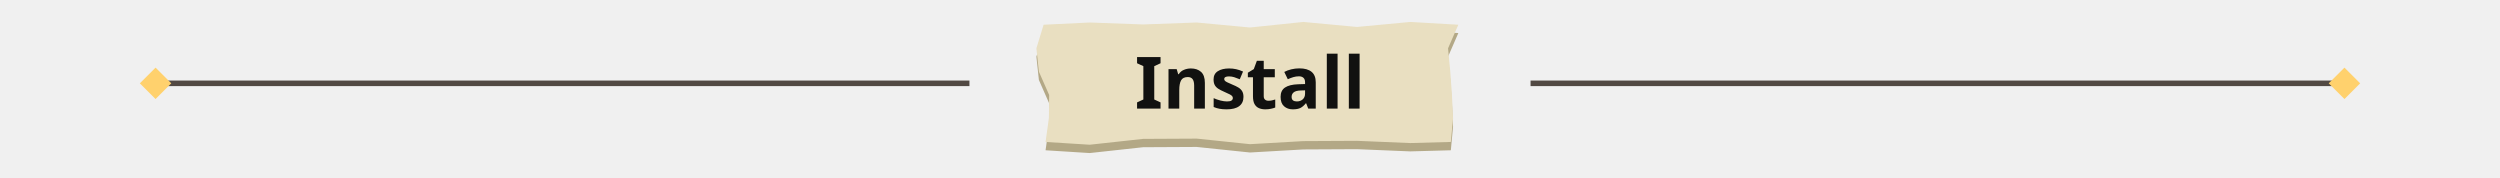
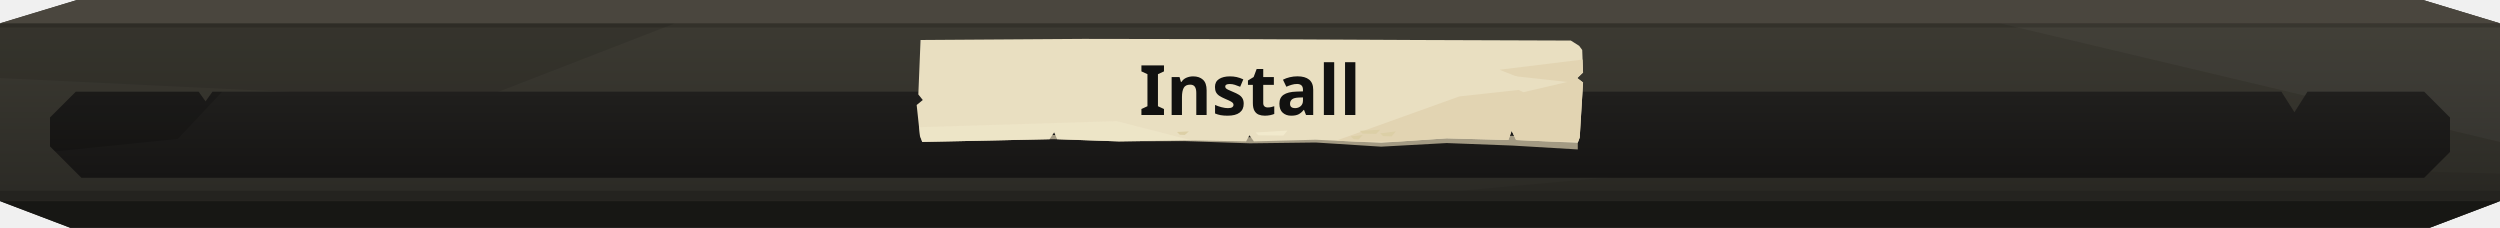
- <svg xmlns="http://www.w3.org/2000/svg" viewBox="0 0 900 64" width="900" height="64" role="img" aria-label="Install">
-   <rect x="60" y="29" width="289.0" height="2" fill="#524943" />
-   <rect x="551.0" y="29" width="289.0" height="2" fill="#524943" />
-   <rect x="52" y="26" width="8" height="8" fill="#ffd16d" transform="rotate(45 56 30)" />
-   <rect x="840" y="26" width="8" height="8" fill="#ffd16d" transform="rotate(45 844 30)" />
-   <polygon points="375.7,11.9 392.3,11.1 411.5,11.8 430.8,11.1 450.0,12.9 469.2,10.9 488.5,12.7 507.7,10.9 525.0,11.9 521.3,20.4 522.1,28.8 522.7,37.2 523.1,45.6 522.3,54.1 507.7,54.5 488.5,53.7 469.2,53.8 450.0,54.9 430.8,52.9 411.5,53.0 392.3,55.1 376.4,54.1 377.6,45.6 377.7,37.2 374.0,28.8 373.1,20.4" fill="#b3a886" />
-   <polygon points="375.7,8.9 392.3,8.1 411.5,8.8 430.8,8.1 450.0,9.9 469.2,7.9 488.5,9.7 507.7,7.9 525.0,8.9 521.3,17.4 522.1,25.8 522.7,34.2 523.1,42.6 522.3,51.1 507.7,51.5 488.5,50.7 469.2,50.8 450.0,51.9 430.8,49.9 411.5,50.0 392.3,52.1 376.4,51.1 377.6,42.6 377.7,34.2 374.0,25.8 373.1,17.4" fill="#e9dfc1" />
-   <text x="450.0" y="39.1" font-family="'Noto Sans','Segoe UI',Helvetica,Arial,sans-serif" font-size="26" font-weight="700" fill="#111110" text-anchor="middle">Install</text>
+ <svg xmlns="http://www.w3.org/2000/svg" viewBox="0 0 900 82" width="900" height="82" role="img" aria-label="Install">
+   <defs>
+     <clipPath id="c1">
+       <polygon points="27.7,0 872.3,0 900,8.4 900,72.4 874.7,82 25.3,82 0,72.4 0,8.4" />
+     </clipPath>
+     <linearGradient id="g2" gradientUnits="userSpaceOnUse" x1="0" y1="8.4" x2="0" y2="72.4">
+       <stop offset="0" stop-color="#3c3a32" />
+       <stop offset="1" stop-color="#2b2a25" />
+     </linearGradient>
+     <clipPath id="c3">
+       <polygon points="18,42.3 27.3,33 71.5,33 74,36.5 76.5,33 821.3,33 826,40.4 830.7,33 872.7,33 882,42.3 882,54.7 872.7,64 29.3,64 18,52.7" />
+     </clipPath>
+     <linearGradient id="g4" gradientUnits="userSpaceOnUse" x1="0" y1="33" x2="0" y2="64">
+       <stop offset="0" stop-color="#201f1d" />
+       <stop offset="1" stop-color="#161514" />
+     </linearGradient>
+     <clipPath id="c5">
+       <polygon points="331.4,14.4 390,14 450,14.1 510,14.4 565.5,14.6 568.5,16.5 569.6,18 569.9,26.1 567.8,28.1 569.9,29.7 568.7,49.5 568,51.4 545.8,50.4 544.2,47.1 543,50.4 520.8,49.8 497.2,51.4 473.6,50.3 451.4,50.9 449.8,48.7 448.6,50.9 426.4,50.5 402.8,50.9 380.6,50.1 379.5,47.6 377.8,50.1 355.6,50.6 332,51.1 331.2,49 330,37.8 332.2,36 330.6,34" />
+     </clipPath>
+   </defs>
+   <polygon points="27.7,0 872.3,0 900,8.4 900,72.4 874.7,82 25.3,82 0,72.4 0,8.4" fill="url(#g2)" />
+   <g clip-path="url(#c1)">
+     <polygon points="0,8.4 243,8.4 171,36.3 0,28.1" fill="#000000" opacity="0.1" />
+     <polygon points="900,8.4 900,51.1 720,8.4" fill="#ffffff" opacity="0.035" />
+     <polygon points="378,82 666,56 900,62.5 900,82" fill="#000000" opacity="0.07" />
+     <rect x="0" y="0" width="900" height="8.4" fill="#4a463e" />
+     <rect x="0" y="8.4" width="900" height="1.5" fill="#000000" opacity="0.16" />
+     <rect x="0" y="68.7" width="900" height="3.6" fill="#24231f" />
+     <rect x="0" y="72.4" width="900" height="9.6" fill="#171714" />
+   </g>
+   <polygon points="18,42.3 27.3,33 71.5,33 74,36.5 76.5,33 821.3,33 826,40.4 830.7,33 872.7,33 882,42.3 882,54.7 872.7,64 29.3,64 18,52.7" fill="url(#g4)" />
+   <polygon points="18,33 80,33 64,50 18,54.7" fill="#000000" opacity="0.16" clip-path="url(#c3)" />
+   <polygon points="568,49.9 544.4,48.9 520.8,48.3 497.2,49.9 473.6,48.8 450,49.4 426.4,49 402.8,49.4 379.2,48.6 355.6,49.1 332,49.6 332,51.1 355.6,50.6 379.2,50.1 402.8,50.9 426.4,50.8 450,51.6 473.6,51.3 497.2,52.8 520.8,51.5 544.4,52.4 568,53.8" fill="#a39a83" />
+   <polygon points="331.4,14.4 390,14 450,14.1 510,14.4 565.5,14.6 568.5,16.5 569.6,18 569.9,26.1 567.8,28.1 569.9,29.7 568.7,49.5 568,51.4 545.8,50.4 544.2,47.1 543,50.4 520.8,49.8 497.2,51.4 473.6,50.3 451.4,50.9 449.8,48.7 448.6,50.9 426.4,50.5 402.8,50.9 380.6,50.1 379.5,47.6 377.8,50.1 355.6,50.6 332,51.1 331.2,49 330,37.8 332.2,36 330.6,34" fill="#e9dfc1" />
+   <g clip-path="url(#c5)">
+     <polygon points="570,21.4 539.8,25.1 555.6,31.4 525.4,34.7 480,51 570,51" fill="#e2d4b2" />
+     <polygon points="564.2,29.5 534,26.2 548.4,33.2" fill="#e9dfc1" />
+     <polygon points="330,45.8 402,43.6 430.8,51 330,51" fill="#f1e9cc" opacity="0.55" />
+     <polygon points="489.5,47.1 496.9,46.7 495.4,48.2 490.5,48.1" fill="#dccfa6" />
+     <polygon points="496.9,48 502.5,47.3 501,49.1 497.9,49" fill="#dccfa6" />
+     <polygon points="452,47.7 463.5,47 462,48.8 453,48.7" fill="#f1e9cc" />
+     <polygon points="486.3,49.1 490.6,48.6 489.1,50.2 487.3,50.1" fill="#dccfa6" />
+     <polygon points="423.7,47.5 428,47.3 426.5,48.6 424.7,48.5" fill="#dccfa6" />
+   </g>
+   <text x="450" y="41.4" font-family="'Noto Sans','Open Sans','Segoe UI',Roboto,'Helvetica Neue',Arial,sans-serif" font-size="25" font-weight="700" fill="#111110" text-anchor="middle" textLength="72.5">Install</text>
</svg>
